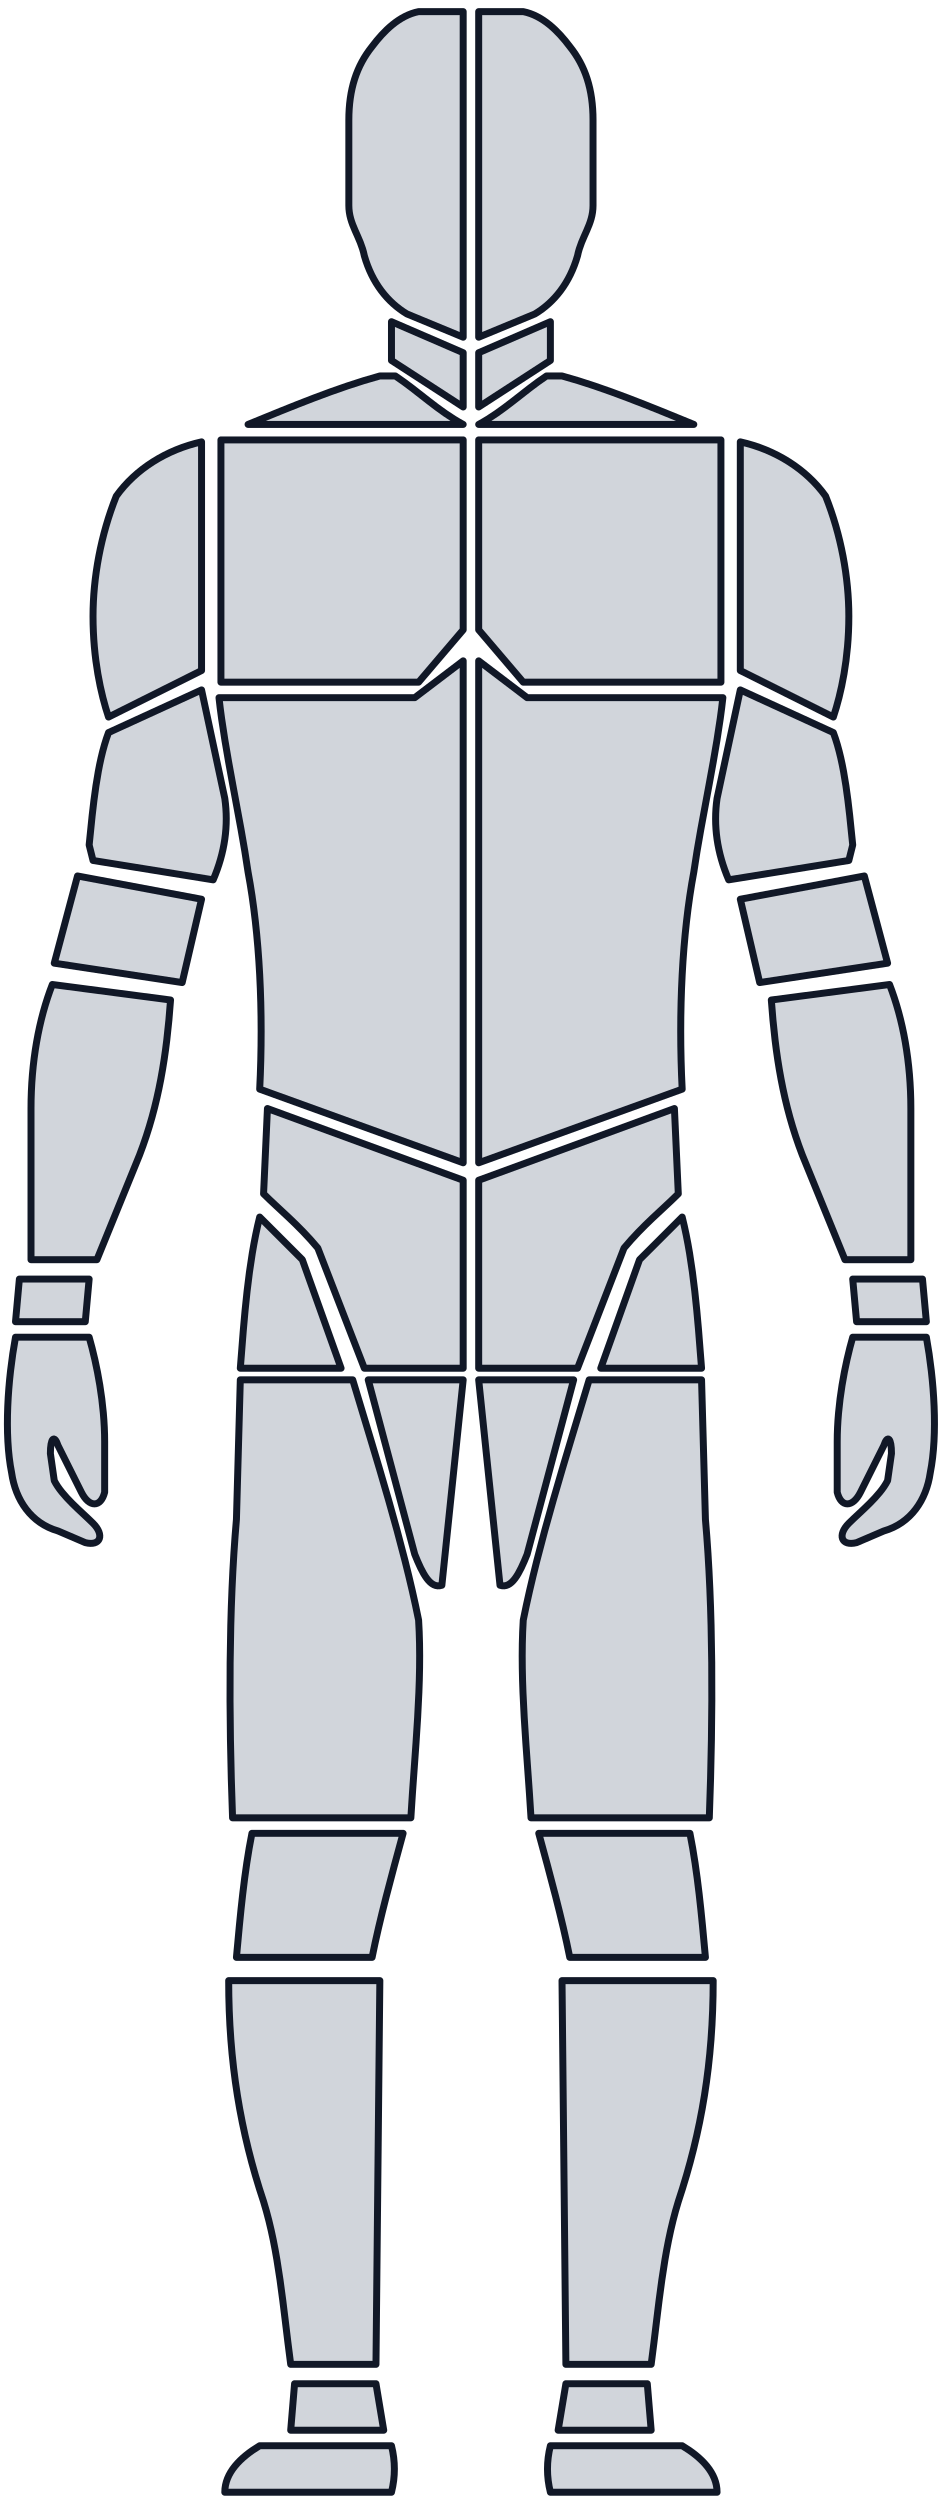
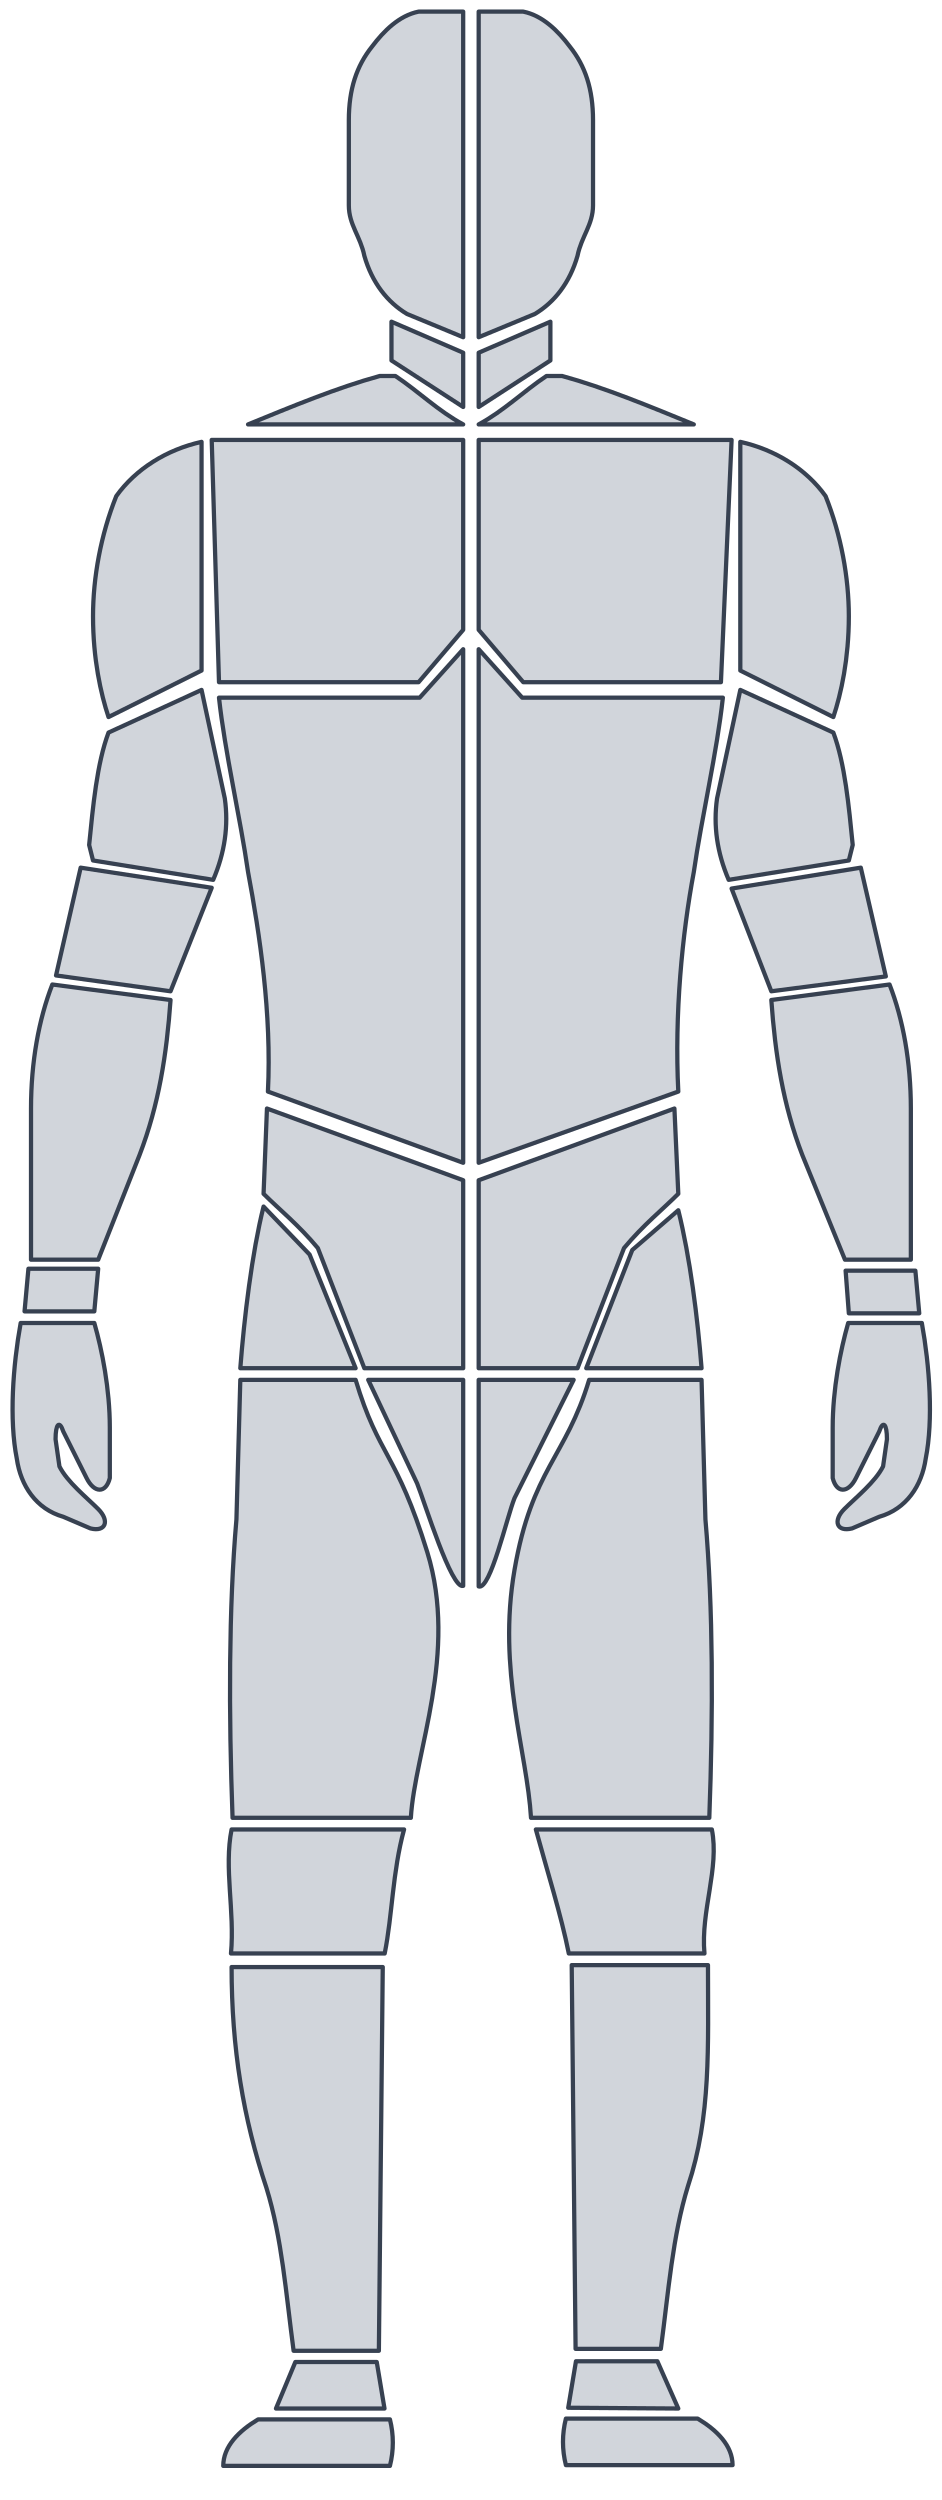
- <svg xmlns="http://www.w3.org/2000/svg" viewBox="0 0 243 645" width="486" height="1290">
-   <path id="front_right_head" d="M119.5 3 L108 3 C103 4 99 8 96 12 C92 17 90 23 90 31 L90 53 C90 58 93 61 94 66 C96 73 100 78 105 81 L119.5 87 Z" class="body-area" fill="#d1d5db" stroke="#111827" stroke-width="1.8" stroke-linejoin="round" stroke-linecap="round" />
-   <path id="front_left_head" d="M 123.5 3 L 135 3 C 140 4 144 8 147 12 C 151 17 153 23 153 31 L 153 53 C 153 58 150 61 149 66 C 147 73 143 78 138 81 L 123.5 87 Z" class="body-area" fill="#d1d5db" stroke="#111827" stroke-width="1.8" stroke-linejoin="round" stroke-linecap="round" />
-   <path id="front_right_neck" d="M101 83 L119.5 91 L119.5 105 L101 93 Z" class="body-area" fill="#d1d5db" stroke="#111827" stroke-width="1.8" stroke-linejoin="round" stroke-linecap="round" />
-   <path id="front_left_neck" d="M 142 83 L 123.5 91 L 123.5 105 L 142 93 Z" class="body-area" fill="#d1d5db" stroke="#111827" stroke-width="1.8" stroke-linejoin="round" stroke-linecap="round" />
-   <path id="front_right_upper_chest" d="M98 97 L102 97 C108 101 113 106 119.5 109.5 L64 109.5 C75 105 87 100 98 97 Z" class="body-area" fill="#d1d5db" stroke="#111827" stroke-width="1.8" stroke-linejoin="round" stroke-linecap="round" />
-   <path id="front_left_upper_chest" d="M 145 97 L 141 97 C 135 101 130 106 123.5 109.5 L 179 109.5 C 168 105 156 100 145 97 Z" class="body-area" fill="#d1d5db" stroke="#111827" stroke-width="1.8" stroke-linejoin="round" stroke-linecap="round" />
-   <path id="front_right_shoulder" d="M57 113.5 L119.5 113.5 L119.5 162.5 L108 176 L57 176 Z" class="body-area" fill="#d1d5db" stroke="#111827" stroke-width="1.8" stroke-linejoin="round" stroke-linecap="round" />
-   <path id="front_left_shoulder" d="M 186 113.5 L 123.5 113.5 L 123.5 162.5 L 135 176 L 186 176 Z" class="body-area" fill="#d1d5db" stroke="#111827" stroke-width="1.8" stroke-linejoin="round" stroke-linecap="round" />
-   <path id="front_right_upper_arm" d="M52 114 C43 116 35 121 30 128 C26 138 24 149 24 159 C24 170 26 179 28 185 L52 173 Z" class="body-area" fill="#d1d5db" stroke="#111827" stroke-width="1.8" stroke-linejoin="round" stroke-linecap="round" />
-   <path id="front_left_upper_arm" d="M 191 114 C 200 116 208 121 213 128 C 217 138 219 149 219 159 C 219 170 217 179 215 185 L 191 173 Z" class="body-area" fill="#d1d5db" stroke="#111827" stroke-width="1.8" stroke-linejoin="round" stroke-linecap="round" />
-   <path id="front_right_elbow" d="M52 178 L28 189 C25 197 24 208 23 218 L24 222 L55 227 C58 220 59 213 58 206 Z" class="body-area" fill="#d1d5db" stroke="#111827" stroke-width="1.8" stroke-linejoin="round" stroke-linecap="round" />
-   <path id="front_left_elbow" d="M 191 178 L 215 189 C 218 197 219 208 220 218 L 219 222 L 188 227 C 185 220 184 213 185 206 Z" class="body-area" fill="#d1d5db" stroke="#111827" stroke-width="1.8" stroke-linejoin="round" stroke-linecap="round" />
-   <path id="front_right_chest" d="M56.5 180 L107 180 L119.5 170.5 L119.5 300 L67 281 C68 261 67 241 64 225 C62 211 58 194 56.5 180 Z" class="body-area" fill="#d1d5db" stroke="#111827" stroke-width="1.8" stroke-linejoin="round" stroke-linecap="round" />
-   <path id="front_left_chest" d="M 186.5 180 L 136 180 L 123.5 170.5 L 123.5 300 L 176 281 C 175 261 176 241 179 225 C 181 211 185 194 186.5 180 Z" class="body-area" fill="#d1d5db" stroke="#111827" stroke-width="1.8" stroke-linejoin="round" stroke-linecap="round" />
-   <path id="front_right_lower_arm" d="M20 226 L52 232 L47 253.5 L14 248.5 Z" class="body-area" fill="#d1d5db" stroke="#111827" stroke-width="1.8" stroke-linejoin="round" stroke-linecap="round" />
-   <path id="front_left_lower_arm" d="M 223 226 L 191 232 L 196 253.5 L 229 248.5 Z" class="body-area" fill="#d1d5db" stroke="#111827" stroke-width="1.8" stroke-linejoin="round" stroke-linecap="round" />
-   <path id="front_right_forearm" d="M13.5 254 L44 258 C43 272 41 285 36 298 L25 325 L8 325 L8 286 C8 274 10 263 13.5 254 Z" class="body-area" fill="#d1d5db" stroke="#111827" stroke-width="1.8" stroke-linejoin="round" stroke-linecap="round" />
-   <path id="front_left_forearm" d="M 229.5 254 L 199 258 C 200 272 202 285 207 298 L 218 325 L 235 325 L 235 286 C 235 274 233 263 229.5 254 Z" class="body-area" fill="#d1d5db" stroke="#111827" stroke-width="1.8" stroke-linejoin="round" stroke-linecap="round" />
-   <path id="front_right_groin" d="M69 286 L119.5 304.5 L119.5 353 L94 353 L82 322 C77 316 72 312 68 308 Z" class="body-area" fill="#d1d5db" stroke="#111827" stroke-width="1.8" stroke-linejoin="round" stroke-linecap="round" />
-   <path id="front_left_groin" d="M 174 286 L 123.5 304.5 L 123.5 353 L 149 353 L 161 322 C 166 316 171 312 175 308 Z" class="body-area" fill="#d1d5db" stroke="#111827" stroke-width="1.8" stroke-linejoin="round" stroke-linecap="round" />
-   <path id="front_right_wrist" d="M5 330 L23 330 L22 341 L4 341 Z" class="body-area" fill="#d1d5db" stroke="#111827" stroke-width="1.8" stroke-linejoin="round" stroke-linecap="round" />
-   <path id="front_left_wrist" d="M 238 330 L 220 330 L 221 341 L 239 341 Z" class="body-area" fill="#d1d5db" stroke="#111827" stroke-width="1.8" stroke-linejoin="round" stroke-linecap="round" />
-   <path id="front_right_hip" d="M67 314 C64 326 63 340 62 353 L88 353 L78 325 Z" class="body-area" fill="#d1d5db" stroke="#111827" stroke-width="1.8" stroke-linejoin="round" stroke-linecap="round" />
-   <path id="front_left_hip" d="M 176 314 C 179 326 180 340 181 353 L 155 353 L 165 325 Z" class="body-area" fill="#d1d5db" stroke="#111827" stroke-width="1.8" stroke-linejoin="round" stroke-linecap="round" />
-   <path id="front_right_hand" d="M4 345 L23 345 C25 352 27 362 27 372 L27 385 C26 389 23 389 21 385 L15 373 C14 370 13 371 13 375 L14 382 C16 386 21 390 24 393 C27 396 26 399 22 398 L15 395 C8 393 4 387 3 380 C1 370 2 356 4 345 Z" class="body-area" fill="#d1d5db" stroke="#111827" stroke-width="1.8" stroke-linejoin="round" stroke-linecap="round" />
-   <path id="front_left_hand" d="M 239 345 L 220 345 C 218 352 216 362 216 372 L 216 385 C 217 389 220 389 222 385 L 228 373 C 229 370 230 371 230 375 L 229 382 C 227 386 222 390 219 393 C 216 396 217 399 221 398 L 228 395 C 235 393 239 387 240 380 C 242 370 241 356 239 345 Z" class="body-area" fill="#d1d5db" stroke="#111827" stroke-width="1.8" stroke-linejoin="round" stroke-linecap="round" />
-   <path id="front_right_adductors" d="M95 356 L119.5 356 L114 409 C111 410 109 406 107 401 Z" class="body-area" fill="#d1d5db" stroke="#111827" stroke-width="1.8" stroke-linejoin="round" stroke-linecap="round" />
-   <path id="front_left_adductors" d="M 148 356 L 123.5 356 L 129 409 C 132 410 134 406 136 401 Z" class="body-area" fill="#d1d5db" stroke="#111827" stroke-width="1.8" stroke-linejoin="round" stroke-linecap="round" />
-   <path id="front_right_quads" d="M62 356 L91 356 C97 376 104 398 108 418 C109 434 107 452 106 469 L60 469 C59 442 59 415 61 392 Z" class="body-area" fill="#d1d5db" stroke="#111827" stroke-width="1.8" stroke-linejoin="round" stroke-linecap="round" />
-   <path id="front_left_quads" d="M 181 356 L 152 356 C 146 376 139 398 135 418 C 134 434 136 452 137 469 L 183 469 C 184 442 184 415 182 392 Z" class="body-area" fill="#d1d5db" stroke="#111827" stroke-width="1.8" stroke-linejoin="round" stroke-linecap="round" />
-   <path id="front_right_knee" d="M65 473 L104 473 C101 484 98 495 96 505 L61 505 C62 494 63 483 65 473 Z" class="body-area" fill="#d1d5db" stroke="#111827" stroke-width="1.8" stroke-linejoin="round" stroke-linecap="round" />
-   <path id="front_left_knee" d="M 178 473 L 139 473 C 142 484 145 495 147 505 L 182 505 C 181 494 180 483 178 473 Z" class="body-area" fill="#d1d5db" stroke="#111827" stroke-width="1.8" stroke-linejoin="round" stroke-linecap="round" />
-   <path id="front_right_shin" d="M59 511 L98 511 L97 610 L75 610 C73 595 72 581 68 568 C62 550 59 532 59 511 Z" class="body-area" fill="#d1d5db" stroke="#111827" stroke-width="1.8" stroke-linejoin="round" stroke-linecap="round" />
-   <path id="front_left_shin" d="M 184 511 L 145 511 L 146 610 L 168 610 C 170 595 171 581 175 568 C 181 550 184 532 184 511 Z" class="body-area" fill="#d1d5db" stroke="#111827" stroke-width="1.8" stroke-linejoin="round" stroke-linecap="round" />
-   <path id="front_right_ankle" d="M76 615 L97 615 L99 627 L75 627 Z" class="body-area" fill="#d1d5db" stroke="#111827" stroke-width="1.8" stroke-linejoin="round" stroke-linecap="round" />
-   <path id="front_left_ankle" d="M 167 615 L 146 615 L 144 627 L 168 627 Z" class="body-area" fill="#d1d5db" stroke="#111827" stroke-width="1.8" stroke-linejoin="round" stroke-linecap="round" />
-   <path id="front_right_foot" d="M67 631 L101 631 C102 635 102 639 101 643 L58 643 C58 638 62 634 67 631 Z" class="body-area" fill="#d1d5db" stroke="#111827" stroke-width="1.8" stroke-linejoin="round" stroke-linecap="round" />
-   <path id="front_left_foot" d="M 176 631 L 142 631 C 141 635 141 639 142 643 L 185 643 C 185 638 181 634 176 631 Z" class="body-area" fill="#d1d5db" stroke="#111827" stroke-width="1.8" stroke-linejoin="round" stroke-linecap="round" />
+ <svg xmlns="http://www.w3.org/2000/svg" viewBox="0 0 243 645" width="243" height="645" id="svgcontent" overflow="visible" data-synoptic-designer-version="2.0.6">
+   <path id="front_right_head" d="M 119.5 3 L 108 3 C 103 4 99 8 96 12 C 92 17 90 23 90 31 L 90 53 C 90 58 93 61 94 66 C 96 73 100 78 105 81 L 119.5 87 L 119.5 3 z" class="body-area" fill="#d1d5db" stroke="#374151" stroke-width="1.1" stroke-linejoin="round" stroke-linecap="round" />
+   <path id="front_left_head" d="M 123.5 3 L 135 3 C 140 4 144 8 147 12 C 151 17 153 23 153 31 L 153 53 C 153 58 150 61 149 66 C 147 73 143 78 138 81 L 123.5 87 L 123.5 3 z" class="body-area" fill="#d1d5db" stroke="#374151" stroke-width="1.1" stroke-linejoin="round" stroke-linecap="round" />
+   <path id="front_right_neck" d="M 101 83 L 119.5 91 L 119.5 105 L 101 93 L 101 83 z" class="body-area" fill="#d1d5db" stroke="#374151" stroke-width="1.1" stroke-linejoin="round" stroke-linecap="round" />
+   <path id="front_left_neck" d="M 142 83 L 123.5 91 L 123.5 105 L 142 93 L 142 83 z" class="body-area" fill="#d1d5db" stroke="#374151" stroke-width="1.1" stroke-linejoin="round" stroke-linecap="round" />
+   <path id="front_right_upper_chest" d="M98,97L102,97C108,101 113,106 119.5,109.5L64,109.5C75,105 87,100 98,97z" class="body-area" fill="#d1d5db" stroke="#374151" stroke-width="1.1" stroke-linejoin="round" stroke-linecap="round" />
+   <path id="front_left_upper_chest" d="M145,97L141,97C135,101 130,106 123.5,109.5L179,109.5C168,105 156,100 145,97z" class="body-area" fill="#d1d5db" stroke="#374151" stroke-width="1.1" stroke-linejoin="round" stroke-linecap="round" />
+   <path id="front_right_shoulder" d="M 54.619 113.5 L 119.5 113.5 L 119.5 162.5 L 108 176 L 56.5 176 L 54.619 113.5 z" class="body-area" fill="#d1d5db" stroke="#374151" stroke-width="1.1" stroke-linejoin="round" stroke-linecap="round" />
+   <path id="front_left_shoulder" d="M 188.75 113.5 L 123.5 113.5 L 123.5 162.5 L 135 176 L 186 176 L 188.75 113.5 z" class="body-area" fill="#d1d5db" stroke="#374151" stroke-width="1.1" stroke-linejoin="round" stroke-linecap="round" />
+   <path id="front_right_upper_arm" d="M 52 114 C 43 116 35 121 30 128 C 26 138 24 149 24 159 C 24 170 26 179 28 185 L 52 173 L 52 114 z" class="body-area" fill="#d1d5db" stroke="#374151" stroke-width="1.1" stroke-linejoin="round" stroke-linecap="round" />
+   <path id="front_left_upper_arm" d="M 191 114 C 200 116 208 121 213 128 C 217 138 219 149 219 159 C 219 170 217 179 215 185 L 191 173 L 191 114 z" class="body-area" fill="#d1d5db" stroke="#374151" stroke-width="1.1" stroke-linejoin="round" stroke-linecap="round" />
+   <path id="front_right_elbow" d="M 52 178 L 28 189 C 25 197 24 208 23 218 L 24 222 L 55 227 C 58 220 59 213 58 206 L 52 178 z" class="body-area" fill="#d1d5db" stroke="#374151" stroke-width="1.1" stroke-linejoin="round" stroke-linecap="round" />
+   <path id="front_left_elbow" d="M 191 178 L 215 189 C 218 197 219 208 220 218 L 219 222 L 188 227 C 185 220 184 213 185 206 L 191 178 z" class="body-area" fill="#d1d5db" stroke="#374151" stroke-width="1.1" stroke-linejoin="round" stroke-linecap="round" />
+   <path id="front_right_chest" d="M 56.5 180 L 108.273 180 L 119.5 167.5 L 119.5 300 L 69.125 281.625 C 70.125 261.625 67 241 64 225 C 62 211 58 194 56.5 180 z" class="body-area" fill="#d1d5db" stroke="#374151" stroke-width="1.1" stroke-linejoin="round" stroke-linecap="round" />
+   <path id="front_left_chest" d="M 186.5 180 L 134.727 180 L 123.5 167.5 L 123.5 300 L 175 281.625 C 174 261.625 176 241 179 225 C 181 211 185 194 186.5 180 z" class="body-area" fill="#d1d5db" stroke="#374151" stroke-width="1.1" stroke-linejoin="round" stroke-linecap="round" />
+   <path id="front_right_lower_arm" d="M 20.81 223.857 L 54.619 229.048 L 44 255.75 L 14.455 251.667 L 20.81 223.857 z" class="body-area" fill="#d1d5db" stroke="#374151" stroke-width="1.1" stroke-linejoin="round" stroke-linecap="round" />
+   <path id="front_left_lower_arm" d="M 222.083 223.857 L 188.75 229.25 L 199 255.75 L 228.545 251.917 L 222.083 223.857 z" class="body-area" fill="#d1d5db" stroke="#374151" stroke-width="1.1" stroke-linejoin="round" stroke-linecap="round" />
+   <path id="front_right_forearm" d="M 13.5 254 L 44 258 C 43 272 41 285 36 298 L 25.333 325 L 8 325 L 8 286 C 8 274 10 263 13.5 254 z" class="body-area" fill="#d1d5db" stroke="#374151" stroke-width="1.1" stroke-linejoin="round" stroke-linecap="round" />
+   <path id="front_left_forearm" d="M229.5,254L199,258C200,272 202,285 207,298L218,325L235,325L235,286C235,274 233,263 229.5,254z" class="body-area" fill="#d1d5db" stroke="#374151" stroke-width="1.1" stroke-linejoin="round" stroke-linecap="round" />
+   <path id="front_right_groin" d="M 68.875 286 L 119.5 304.5 L 119.5 353 L 94 353 L 82 322 C 77 316 72 312 68 308 L 68.875 286 z" class="body-area" fill="#d1d5db" stroke="#374151" stroke-width="1.1" stroke-linejoin="round" stroke-linecap="round" />
+   <path id="front_left_groin" d="M 174 286 L 123.5 304.5 L 123.5 353 L 149 353 L 161 322 C 166 316 171 312 175 308 L 174 286 z" class="body-area" fill="#d1d5db" stroke="#374151" stroke-width="1.1" stroke-linejoin="round" stroke-linecap="round" />
+   <path id="front_right_wrist" d="M7.333,327.333 L25.333,327.333 L24.333,338.333 L6.333,338.333 L7.333,327.333 z" class="body-area" fill="#d1d5db" stroke="#374151" stroke-width="1.1" stroke-linejoin="round" stroke-linecap="round" />
+   <path id="front_left_wrist" d="M 236.167 327.833 L 218.167 327.833 L 219 338.833 L 237.167 338.833 L 236.167 327.833 z" class="body-area" fill="#d1d5db" stroke="#374151" stroke-width="1.1" stroke-linejoin="round" stroke-linecap="round" />
+   <path id="front_right_hip" d="M 68 311.292 C 65 323.292 63 340 62 353 L 91.75 353 L 79.875 323.667 L 68 311.292 z" class="body-area" fill="#d1d5db" stroke="#374151" stroke-width="1.1" stroke-linejoin="round" stroke-linecap="round" />
+   <path id="front_left_hip" d="M 175 312.25 C 178 324.25 180 340 181 353 L 151.25 353 L 163.125 322.5 L 175 312.25 z" class="body-area" fill="#d1d5db" stroke="#374151" stroke-width="1.1" stroke-linejoin="round" stroke-linecap="round" />
+   <path id="front_right_hand" d="M5.333,341.333 L24.333,341.333 C26.333,348.333 28.333,358.333 28.333,368.333 L28.333,381.333 C27.333,385.333 24.333,385.333 22.333,381.333 L16.333,369.333 C15.333,366.333 14.333,367.333 14.333,371.333 L15.333,378.333 C17.333,382.333 22.333,386.333 25.333,389.333 C28.333,392.333 27.333,395.333 23.333,394.333 L16.333,391.333 C9.333,389.333 5.333,383.333 4.333,376.333 C2.333,366.333 3.333,352.333 5.333,341.333 z" class="body-area" fill="#d1d5db" stroke="#374151" stroke-width="1.1" stroke-linejoin="round" stroke-linecap="round" />
+   <path id="front_left_hand" d="M237.833,341.333 L218.833,341.333 C216.833,348.333 214.833,358.333 214.833,368.333 L214.833,381.333 C215.833,385.333 218.833,385.333 220.833,381.333 L226.833,369.333 C227.833,366.333 228.833,367.333 228.833,371.333 L227.833,378.333 C225.833,382.333 220.833,386.333 217.833,389.333 C214.833,392.333 215.833,395.333 219.833,394.333 L226.833,391.333 C233.833,389.333 237.833,383.333 238.833,376.333 C240.833,366.333 239.833,352.333 237.833,341.333 z" class="body-area" fill="#d1d5db" stroke="#374151" stroke-width="1.1" stroke-linejoin="round" stroke-linecap="round" />
+   <path id="front_right_adductors" d="M 95 356 L 119.5 356 L 119.5 409.154 C 116.5 410.154 109.618 387.725 107.618 382.725 L 95 356 z" class="body-area" fill="#d1d5db" stroke="#374151" stroke-width="1.1" stroke-linejoin="round" stroke-linecap="round" />
+   <path id="front_left_adductors" d="M 148 356 L 123.5 356 L 123.5 409.304 C 126.5 410.304 130.75 391.5 132.75 386.5 L 148 356 z" class="body-area" fill="#d1d5db" stroke="#374151" stroke-width="1.1" stroke-linejoin="round" stroke-linecap="round" />
+   <path id="front_right_quads" d="M 62 356 L 91.75 356 C 97.75 376 102.25 374.5 110.25 400.5 C 118.25 426.5 107 452 106 469 L 60 469 C 59 442 59 415 61 392 L 62 356 z" class="body-area" fill="#d1d5db" stroke="#374151" stroke-width="1.1" stroke-linejoin="round" stroke-linecap="round" />
+   <path id="front_left_quads" d="M 181 356 L 152 356 C 146 376 137.25 379 132.75 405 C 128.25 431 136 452 137 469 L 183 469 C 184 442 184 415 182 392 L 181 356 z" class="body-area" fill="#d1d5db" stroke="#374151" stroke-width="1.1" stroke-linejoin="round" stroke-linecap="round" />
+   <path id="front_right_knee" d="M 59.75 472 L 104.25 472 C 101.25 483 101.25 494 99.25 504 L 59.593 504 C 60.593 493 57.75 482 59.75 472 z" class="body-area" fill="#d1d5db" stroke="#374151" stroke-width="1.1" stroke-linejoin="round" stroke-linecap="round" />
+   <path id="front_left_knee" d="M 183.657 472 L 138.25 472 C 141.25 483 144.75 494 146.75 504 L 181.75 504 C 180.75 493 185.657 482 183.657 472 z" class="body-area" fill="#d1d5db" stroke="#374151" stroke-width="1.1" stroke-linejoin="round" stroke-linecap="round" />
+   <path id="front_right_shin" d="M59.75,507.5 L98.75,507.5 L97.75,606.5 L75.75,606.5 C73.75,591.5 72.75,577.5 68.75,564.5 C62.75,546.5 59.75,528.5 59.75,507.5 z" class="body-area" fill="#d1d5db" stroke="#374151" stroke-width="1.1" stroke-linejoin="round" stroke-linecap="round" />
+   <path id="front_left_shin" d="M 182.657 507 L 147.5 507 L 148.5 606 L 170.5 606 C 172.5 591 173.5 577 177.5 564 C 183.5 546 182.657 528 182.657 507 z" class="body-area" fill="#d1d5db" stroke="#374151" stroke-width="1.1" stroke-linejoin="round" stroke-linecap="round" />
+   <path id="front_right_ankle" d="M 76.2 609.4 L 97.2 609.4 L 99.2 621.4 L 71.2 621.4 L 76.2 609.4 z" class="body-area" fill="#d1d5db" stroke="#374151" stroke-width="1.1" stroke-linejoin="round" stroke-linecap="round" />
+   <path id="front_left_ankle" d="M 169.6 609.2 L 148.6 609.2 L 146.6 621.2 L 175 621.4 L 169.6 609.2 z" class="body-area" fill="#d1d5db" stroke="#374151" stroke-width="1.1" stroke-linejoin="round" stroke-linecap="round" />
+   <path id="front_right_foot" d="M66.6,624.2 L100.6,624.2 C101.6,628.2 101.6,632.2 100.6,636.2 L57.6,636.2 C57.6,631.2 61.6,627.2 66.6,624.2 z" class="body-area" fill="#d1d5db" stroke="#374151" stroke-width="1.1" stroke-linejoin="round" stroke-linecap="round" />
+   <path id="front_left_foot" d="M180,624 L146,624 C145,628 145,632 146,636 L189,636 C189,631 185,627 180,624 z" class="body-area" fill="#d1d5db" stroke="#374151" stroke-width="1.1" stroke-linejoin="round" stroke-linecap="round" />
</svg>
